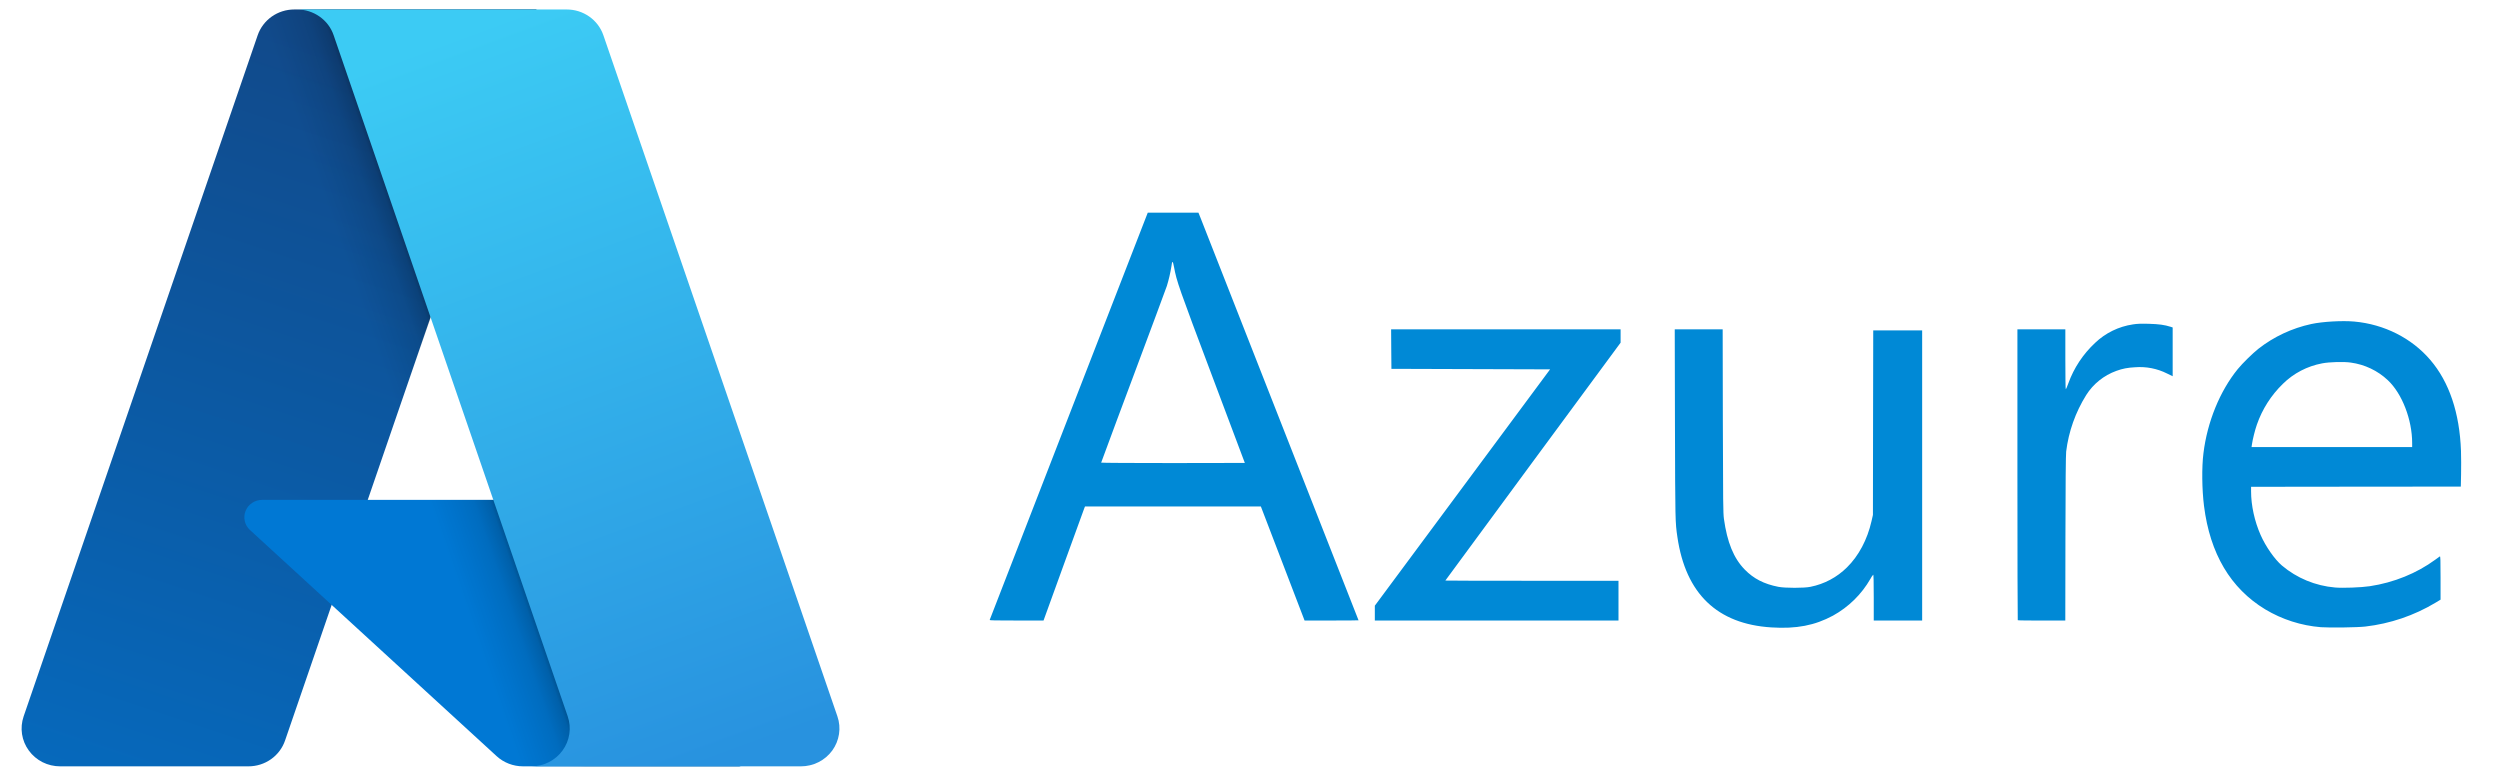
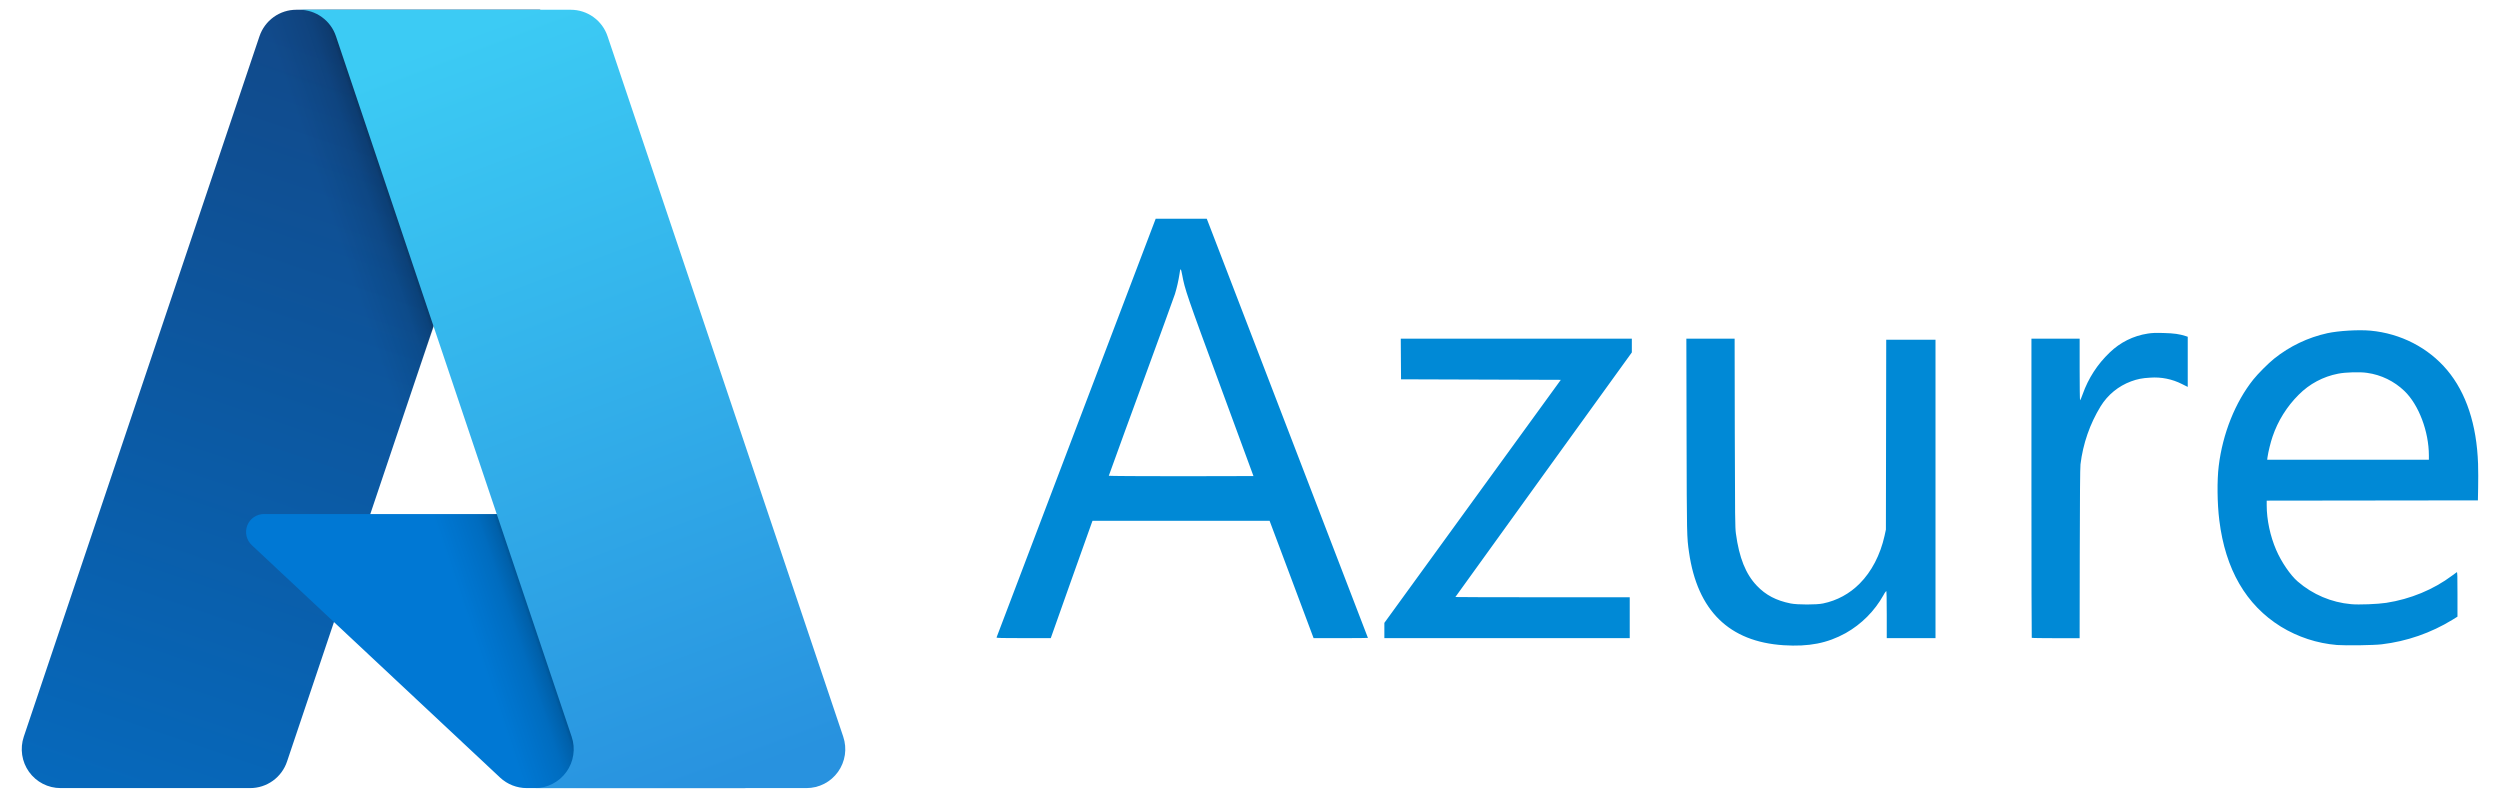
- <svg xmlns="http://www.w3.org/2000/svg" width="58" height="18" viewBox="0 0 58 18" fill="none">
-   <path d="M41.096 14.556C39.84 14.477 39.109 13.775 38.916 12.462C38.865 12.113 38.865 12.104 38.859 9.836L38.854 7.641H39.966L39.97 9.764C39.974 11.678 39.977 11.902 39.995 12.037C40.071 12.583 40.221 12.951 40.478 13.214C40.684 13.425 40.924 13.549 41.256 13.614C41.413 13.645 41.86 13.645 42.003 13.614C42.324 13.55 42.619 13.393 42.849 13.164C43.121 12.897 43.322 12.519 43.419 12.091L43.452 11.947L43.455 9.806L43.459 7.665H44.594V14.397H43.471V13.863C43.471 13.5 43.467 13.33 43.458 13.333C43.433 13.362 43.411 13.395 43.394 13.429C43.189 13.787 42.889 14.082 42.525 14.283C42.101 14.511 41.677 14.593 41.096 14.556ZM53.845 14.551C53.387 14.514 52.945 14.372 52.553 14.137C51.748 13.649 51.272 12.844 51.133 11.738C51.085 11.354 51.079 10.84 51.12 10.515C51.209 9.787 51.501 9.073 51.916 8.563C52.022 8.432 52.263 8.196 52.396 8.091C52.755 7.81 53.175 7.614 53.623 7.517C53.884 7.461 54.342 7.435 54.619 7.46C55.314 7.523 55.95 7.844 56.382 8.349C56.822 8.862 57.063 9.579 57.095 10.462C57.1 10.642 57.1 10.821 57.097 11.001L57.091 11.289L54.658 11.291L52.225 11.294V11.401C52.225 11.725 52.306 12.094 52.445 12.409C52.564 12.68 52.771 12.975 52.939 13.119C53.285 13.412 53.717 13.591 54.173 13.63C54.345 13.646 54.783 13.63 54.979 13.6C55.538 13.516 56.069 13.3 56.498 12.985C56.548 12.948 56.597 12.913 56.605 12.908C56.618 12.9 56.621 12.997 56.621 13.405V13.912L56.505 13.982C56.009 14.28 55.453 14.469 54.875 14.536C54.699 14.557 54.054 14.566 53.844 14.551H53.845ZM55.962 10.277C55.962 9.735 55.728 9.131 55.398 8.821C55.163 8.599 54.862 8.456 54.539 8.412C54.379 8.388 54.042 8.397 53.873 8.43C53.528 8.495 53.211 8.66 52.963 8.905C52.69 9.17 52.484 9.493 52.36 9.85C52.314 9.981 52.261 10.196 52.244 10.315L52.236 10.372H55.962V10.277ZM22.961 14.382L24.797 9.65L26.628 4.934H27.804L27.853 5.056C28.002 5.432 31.518 14.387 31.518 14.391C31.518 14.394 31.236 14.396 30.892 14.396H30.266L29.759 13.073L29.252 11.75H25.172L25.154 11.795C25.145 11.819 24.928 12.415 24.673 13.118L24.21 14.396H23.583C23.087 14.396 22.957 14.394 22.961 14.382ZM28.88 10.74C28.88 10.738 28.539 9.831 28.122 8.724C27.343 6.655 27.299 6.53 27.238 6.198C27.209 6.042 27.194 6.038 27.177 6.179C27.152 6.333 27.117 6.486 27.071 6.635C27.05 6.697 26.699 7.643 26.29 8.736C26.04 9.401 25.793 10.067 25.547 10.733C25.547 10.739 26.297 10.743 27.213 10.743C28.13 10.743 28.88 10.742 28.88 10.74ZM31.896 14.225V14.052L33.929 11.311L35.962 8.569L34.121 8.563L32.281 8.557L32.277 8.099L32.274 7.641H37.598V7.95L35.565 10.707C34.447 12.223 33.532 13.466 33.532 13.469C33.532 13.472 34.436 13.474 35.54 13.474H37.549V14.396H31.896V14.225ZM46.812 14.389C46.808 14.384 46.804 12.864 46.804 11.011V7.641H47.916V8.336C47.916 8.718 47.92 9.03 47.926 9.03C47.932 9.03 47.959 8.968 47.986 8.892C48.115 8.535 48.328 8.214 48.607 7.954C48.847 7.725 49.154 7.575 49.484 7.526C49.58 7.511 49.66 7.507 49.851 7.512C50.09 7.519 50.215 7.536 50.36 7.582L50.406 7.597V8.729L50.275 8.665C50.048 8.551 49.793 8.501 49.539 8.52C49.36 8.529 49.243 8.552 49.1 8.604C48.809 8.709 48.563 8.907 48.4 9.165C48.151 9.564 47.992 10.011 47.935 10.476C47.926 10.556 47.92 11.209 47.918 12.496L47.915 14.397H47.368C47.067 14.397 46.817 14.394 46.812 14.389V14.389Z" fill="#0089D6" />
-   <path d="M6.826 0.22H12.441L6.613 17.181C6.553 17.355 6.439 17.507 6.287 17.614C6.134 17.722 5.952 17.779 5.764 17.779H1.395C1.253 17.779 1.113 17.746 0.987 17.683C0.861 17.619 0.752 17.527 0.669 17.413C0.586 17.3 0.532 17.169 0.511 17.032C0.49 16.894 0.503 16.753 0.548 16.621L5.978 0.818C6.038 0.644 6.152 0.493 6.304 0.385C6.456 0.278 6.639 0.22 6.826 0.22V0.22Z" fill="url(#paint0_linear_392_8170)" />
-   <path d="M14.985 11.597H6.082C5.999 11.597 5.918 11.621 5.85 11.667C5.781 11.712 5.728 11.777 5.698 11.853C5.667 11.928 5.661 12.011 5.679 12.091C5.697 12.17 5.74 12.242 5.8 12.297L11.521 17.542C11.688 17.695 11.907 17.779 12.135 17.779H17.177L14.985 11.597Z" fill="#0078D4" />
-   <path d="M6.827 0.22C6.638 0.22 6.453 0.278 6.3 0.388C6.147 0.498 6.034 0.653 5.977 0.83L0.555 16.606C0.507 16.739 0.492 16.881 0.511 17.02C0.53 17.16 0.584 17.293 0.666 17.408C0.749 17.523 0.859 17.617 0.986 17.681C1.113 17.746 1.255 17.779 1.398 17.779H5.88C6.047 17.75 6.203 17.677 6.333 17.57C6.462 17.462 6.559 17.322 6.616 17.165L7.697 14.036L11.559 17.573C11.721 17.705 11.924 17.777 12.134 17.779H17.156L14.953 11.596L8.532 11.598L12.462 0.22H6.827Z" fill="url(#paint1_linear_392_8170)" />
-   <path d="M13.998 0.817C13.938 0.643 13.824 0.492 13.672 0.385C13.52 0.278 13.338 0.22 13.151 0.22H6.894C7.081 0.22 7.263 0.278 7.415 0.385C7.567 0.492 7.681 0.643 7.74 0.817L13.171 16.62C13.216 16.753 13.229 16.893 13.208 17.031C13.187 17.169 13.133 17.3 13.05 17.413C12.968 17.527 12.858 17.619 12.732 17.683C12.606 17.746 12.466 17.779 12.324 17.779H18.582C18.724 17.779 18.863 17.746 18.99 17.682C19.116 17.619 19.225 17.526 19.308 17.413C19.39 17.3 19.444 17.169 19.465 17.031C19.486 16.893 19.474 16.753 19.428 16.62L13.998 0.817Z" fill="url(#paint2_linear_392_8170)" />
+ <svg xmlns="http://www.w3.org/2000/svg" width="94" height="30" viewBox="0 0 94 30" fill="none">
+   <path d="M67.066 24.261C65.016 24.129 63.824 22.959 63.508 20.771C63.424 20.188 63.424 20.173 63.415 16.394L63.407 12.735H65.222L65.228 16.274C65.235 19.463 65.239 19.837 65.27 20.061C65.393 20.972 65.638 21.584 66.057 22.023C66.392 22.375 66.784 22.581 67.328 22.69C67.583 22.742 68.312 22.742 68.546 22.69C69.07 22.583 69.55 22.322 69.926 21.94C70.37 21.495 70.698 20.865 70.858 20.152L70.91 19.912L70.916 16.344L70.922 12.775H72.775V23.995H70.942V23.105C70.942 22.5 70.935 22.217 70.921 22.222C70.879 22.27 70.844 22.324 70.816 22.382C70.482 22.978 69.991 23.47 69.397 23.805C68.706 24.186 68.013 24.321 67.066 24.261ZM87.871 24.252C87.124 24.19 86.402 23.953 85.762 23.562C84.45 22.748 83.673 21.407 83.446 19.563C83.367 18.924 83.358 18.067 83.424 17.524C83.57 16.312 84.045 15.121 84.723 14.272C84.896 14.054 85.29 13.66 85.507 13.486C86.093 13.017 86.778 12.689 87.509 12.528C87.934 12.436 88.683 12.392 89.134 12.433C90.268 12.539 91.306 13.074 92.012 13.915C92.73 14.77 93.124 15.965 93.175 17.436C93.183 17.736 93.184 18.035 93.178 18.335L93.169 18.814L89.198 18.819L85.228 18.824V19.002C85.228 19.542 85.359 20.157 85.586 20.682C85.781 21.133 86.118 21.626 86.393 21.864C86.958 22.354 87.662 22.652 88.406 22.717C88.687 22.744 89.402 22.716 89.721 22.667C90.634 22.526 91.501 22.167 92.201 21.642C92.283 21.58 92.362 21.522 92.376 21.514C92.397 21.501 92.402 21.662 92.401 22.342V23.186L92.213 23.303C91.403 23.799 90.495 24.115 89.552 24.226C89.265 24.262 88.213 24.277 87.87 24.252H87.871ZM91.326 17.129C91.326 16.224 90.945 15.219 90.406 14.701C90.022 14.332 89.531 14.093 89.004 14.02C88.743 13.979 88.192 13.995 87.916 14.05C87.353 14.158 86.836 14.433 86.432 14.841C85.987 15.283 85.65 15.822 85.448 16.417C85.373 16.636 85.286 16.993 85.258 17.192L85.246 17.287H91.326V17.129ZM37.47 23.969L40.466 16.084L43.454 8.224H45.374L45.453 8.427C45.697 9.053 51.434 23.978 51.434 23.985C51.434 23.991 50.974 23.994 50.413 23.994H49.391L48.565 21.788L47.737 19.583H41.078L41.05 19.658C41.034 19.699 40.68 20.692 40.264 21.863L39.509 23.994H38.485C37.675 23.994 37.464 23.99 37.47 23.969ZM47.13 17.9C47.13 17.896 46.574 16.385 45.894 14.54C44.621 11.091 44.55 10.883 44.449 10.329C44.402 10.07 44.378 10.063 44.35 10.299C44.31 10.556 44.253 10.809 44.177 11.058C44.144 11.162 43.571 12.738 42.904 14.559C42.496 15.668 42.091 16.778 41.691 17.889C41.691 17.898 42.915 17.906 44.41 17.906C45.906 17.906 47.13 17.903 47.13 17.9ZM52.052 23.708V23.42L55.369 18.851L58.687 14.282L55.682 14.272L52.679 14.262L52.674 13.499L52.669 12.735H61.357V13.251L58.04 17.845C56.215 20.371 54.722 22.443 54.722 22.448C54.722 22.453 56.197 22.457 57.999 22.457H61.278V23.994H52.052V23.708ZM76.394 23.981C76.387 23.974 76.382 21.44 76.382 18.352V12.735H78.195V13.893C78.195 14.53 78.202 15.05 78.211 15.05C78.221 15.05 78.265 14.947 78.31 14.819C78.52 14.225 78.867 13.69 79.323 13.256C79.715 12.875 80.215 12.625 80.755 12.543C80.91 12.518 81.042 12.512 81.353 12.521C81.743 12.531 81.947 12.56 82.184 12.637L82.259 12.662V14.548L82.045 14.441C81.674 14.252 81.259 14.169 80.844 14.2C80.552 14.215 80.361 14.253 80.127 14.34C79.653 14.515 79.251 14.845 78.985 15.275C78.578 15.94 78.32 16.685 78.226 17.46C78.211 17.593 78.203 18.682 78.199 20.826L78.194 23.996H77.301C76.81 23.996 76.402 23.99 76.394 23.982V23.981Z" fill="#0089D6" />
+   <path d="M11.141 0.367H20.303L10.792 28.635C10.694 28.926 10.508 29.178 10.26 29.357C10.011 29.536 9.713 29.632 9.408 29.632H2.277C2.045 29.632 1.817 29.577 1.611 29.471C1.405 29.365 1.227 29.211 1.092 29.023C0.957 28.834 0.868 28.616 0.834 28.386C0.8 28.156 0.82 27.922 0.894 27.701L9.756 1.364C9.854 1.074 10.04 0.821 10.289 0.642C10.537 0.463 10.835 0.367 11.141 0.367V0.367Z" fill="url(#paint0_linear_1311_7306)" />
+   <path d="M24.455 19.328H9.926C9.791 19.328 9.659 19.368 9.547 19.444C9.435 19.52 9.349 19.628 9.299 19.755C9.249 19.881 9.239 20.019 9.269 20.151C9.298 20.283 9.367 20.403 9.466 20.496L18.803 29.237C19.075 29.491 19.433 29.632 19.805 29.632H28.032L24.455 19.328Z" fill="#0078D4" />
+   <path d="M11.141 0.367C10.832 0.366 10.531 0.464 10.281 0.647C10.031 0.83 9.847 1.088 9.754 1.383L0.906 27.677C0.827 27.898 0.802 28.135 0.834 28.367C0.865 28.6 0.952 28.821 1.087 29.013C1.222 29.205 1.401 29.361 1.609 29.469C1.816 29.577 2.047 29.633 2.281 29.632H9.596C9.868 29.583 10.123 29.463 10.334 29.283C10.545 29.103 10.704 28.87 10.796 28.608L12.56 23.393L18.863 29.289C19.127 29.508 19.458 29.629 19.801 29.632H27.998L24.403 19.327L13.923 19.33L20.337 0.367H11.141Z" fill="url(#paint1_linear_1311_7306)" />
+   <path d="M22.844 1.363C22.747 1.072 22.561 0.82 22.313 0.642C22.065 0.463 21.767 0.367 21.462 0.367H11.25C11.555 0.367 11.853 0.463 12.101 0.642C12.349 0.82 12.534 1.072 12.632 1.363L21.494 27.701C21.569 27.921 21.589 28.156 21.555 28.386C21.521 28.615 21.433 28.834 21.297 29.023C21.162 29.211 20.985 29.365 20.778 29.471C20.572 29.577 20.344 29.633 20.112 29.632H30.324C30.556 29.632 30.784 29.577 30.99 29.471C31.196 29.365 31.374 29.211 31.509 29.022C31.644 28.833 31.732 28.615 31.767 28.385C31.801 28.156 31.78 27.921 31.706 27.701L22.844 1.363Z" fill="url(#paint2_linear_1311_7306)" />
  <defs>
-     <linearGradient id="paint0_linear_392_8170" x1="8.873" y1="1.522" x2="3.228" y2="18.502" gradientUnits="userSpaceOnUse">
+     <linearGradient id="paint0_linear_1311_7306" x1="14.48" y1="2.536" x2="4.913" y2="30.715" gradientUnits="userSpaceOnUse">
      <stop stop-color="#114A8B" />
      <stop offset="1" stop-color="#0669BC" />
    </linearGradient>
-     <linearGradient id="paint1_linear_392_8170" x1="10.695" y1="9.406" x2="9.351" y2="9.868" gradientUnits="userSpaceOnUse">
+     <linearGradient id="paint1_linear_1311_7306" x1="17.453" y1="15.676" x2="15.251" y2="16.419" gradientUnits="userSpaceOnUse">
      <stop stop-opacity="0.3" />
      <stop offset="0.071" stop-opacity="0.2" />
      <stop offset="0.321" stop-opacity="0.1" />
      <stop offset="0.623" stop-opacity="0.05" />
      <stop offset="1" stop-opacity="0" />
    </linearGradient>
-     <linearGradient id="paint2_linear_392_8170" x1="9.953" y1="1.028" x2="16.154" y2="17.849" gradientUnits="userSpaceOnUse">
+     <linearGradient id="paint2_linear_1311_7306" x1="16.242" y1="1.713" x2="26.744" y2="29.605" gradientUnits="userSpaceOnUse">
      <stop stop-color="#3CCBF4" />
      <stop offset="1" stop-color="#2892DF" />
    </linearGradient>
  </defs>
</svg>
